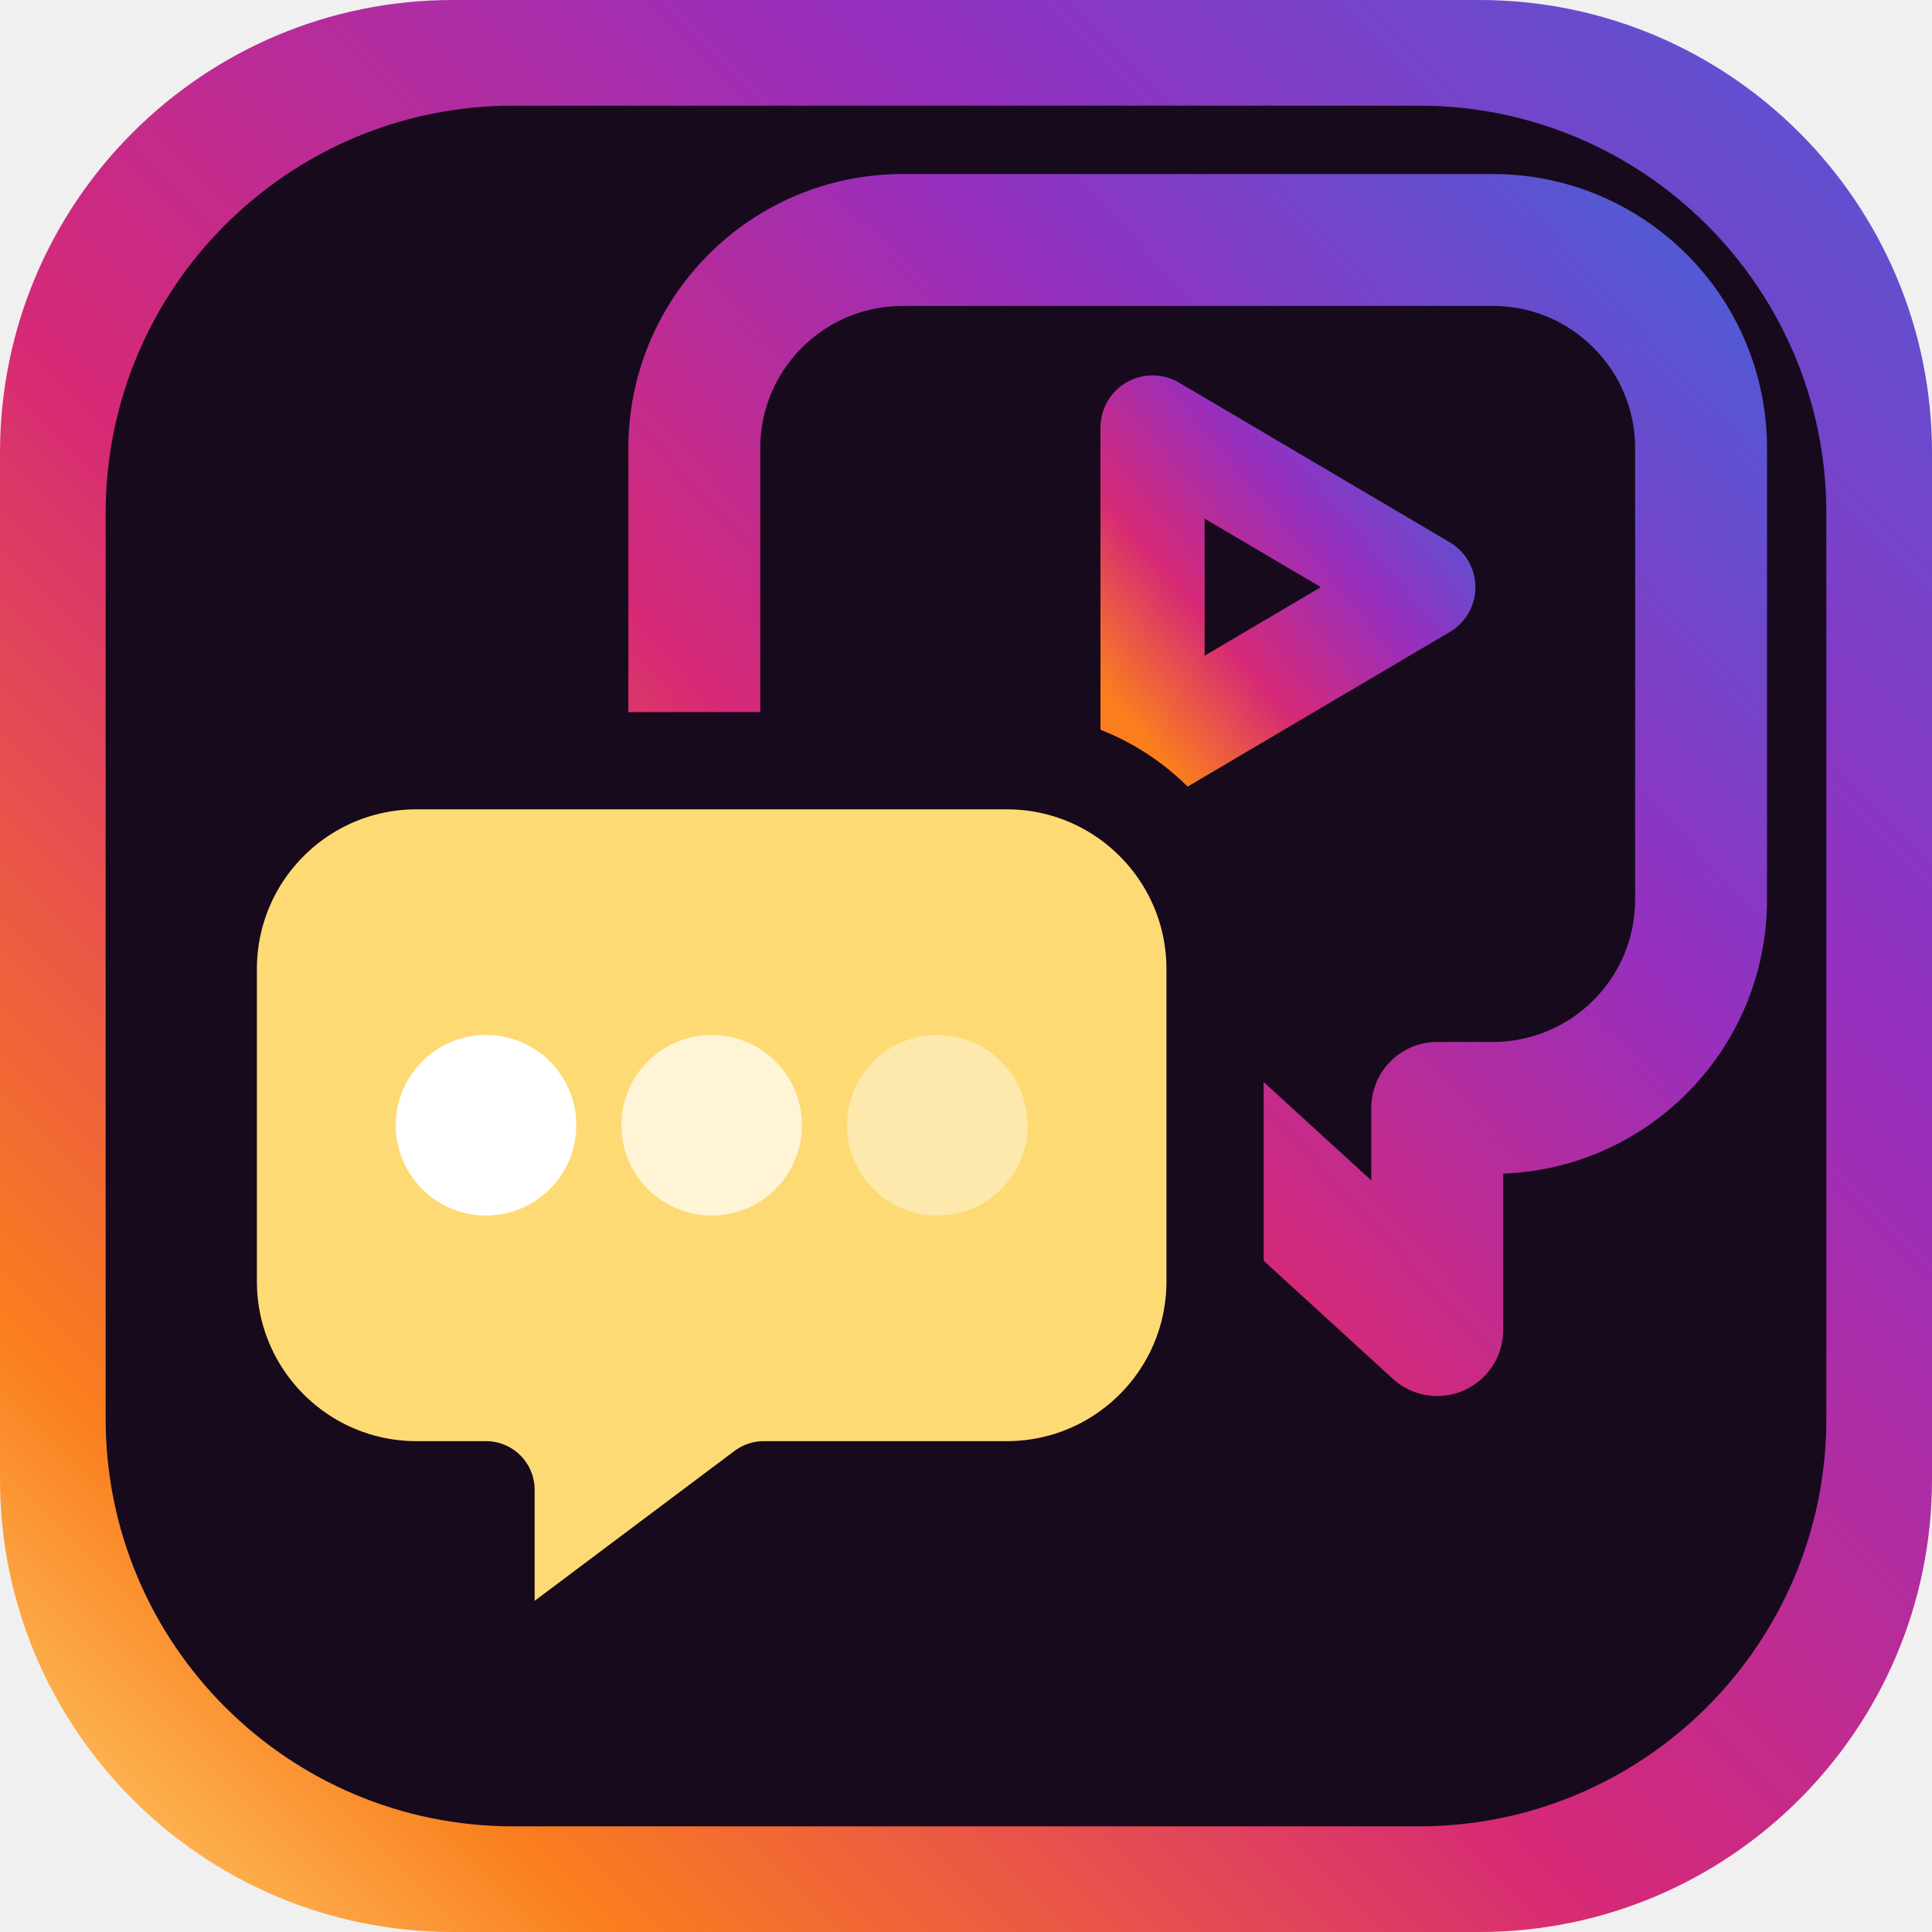
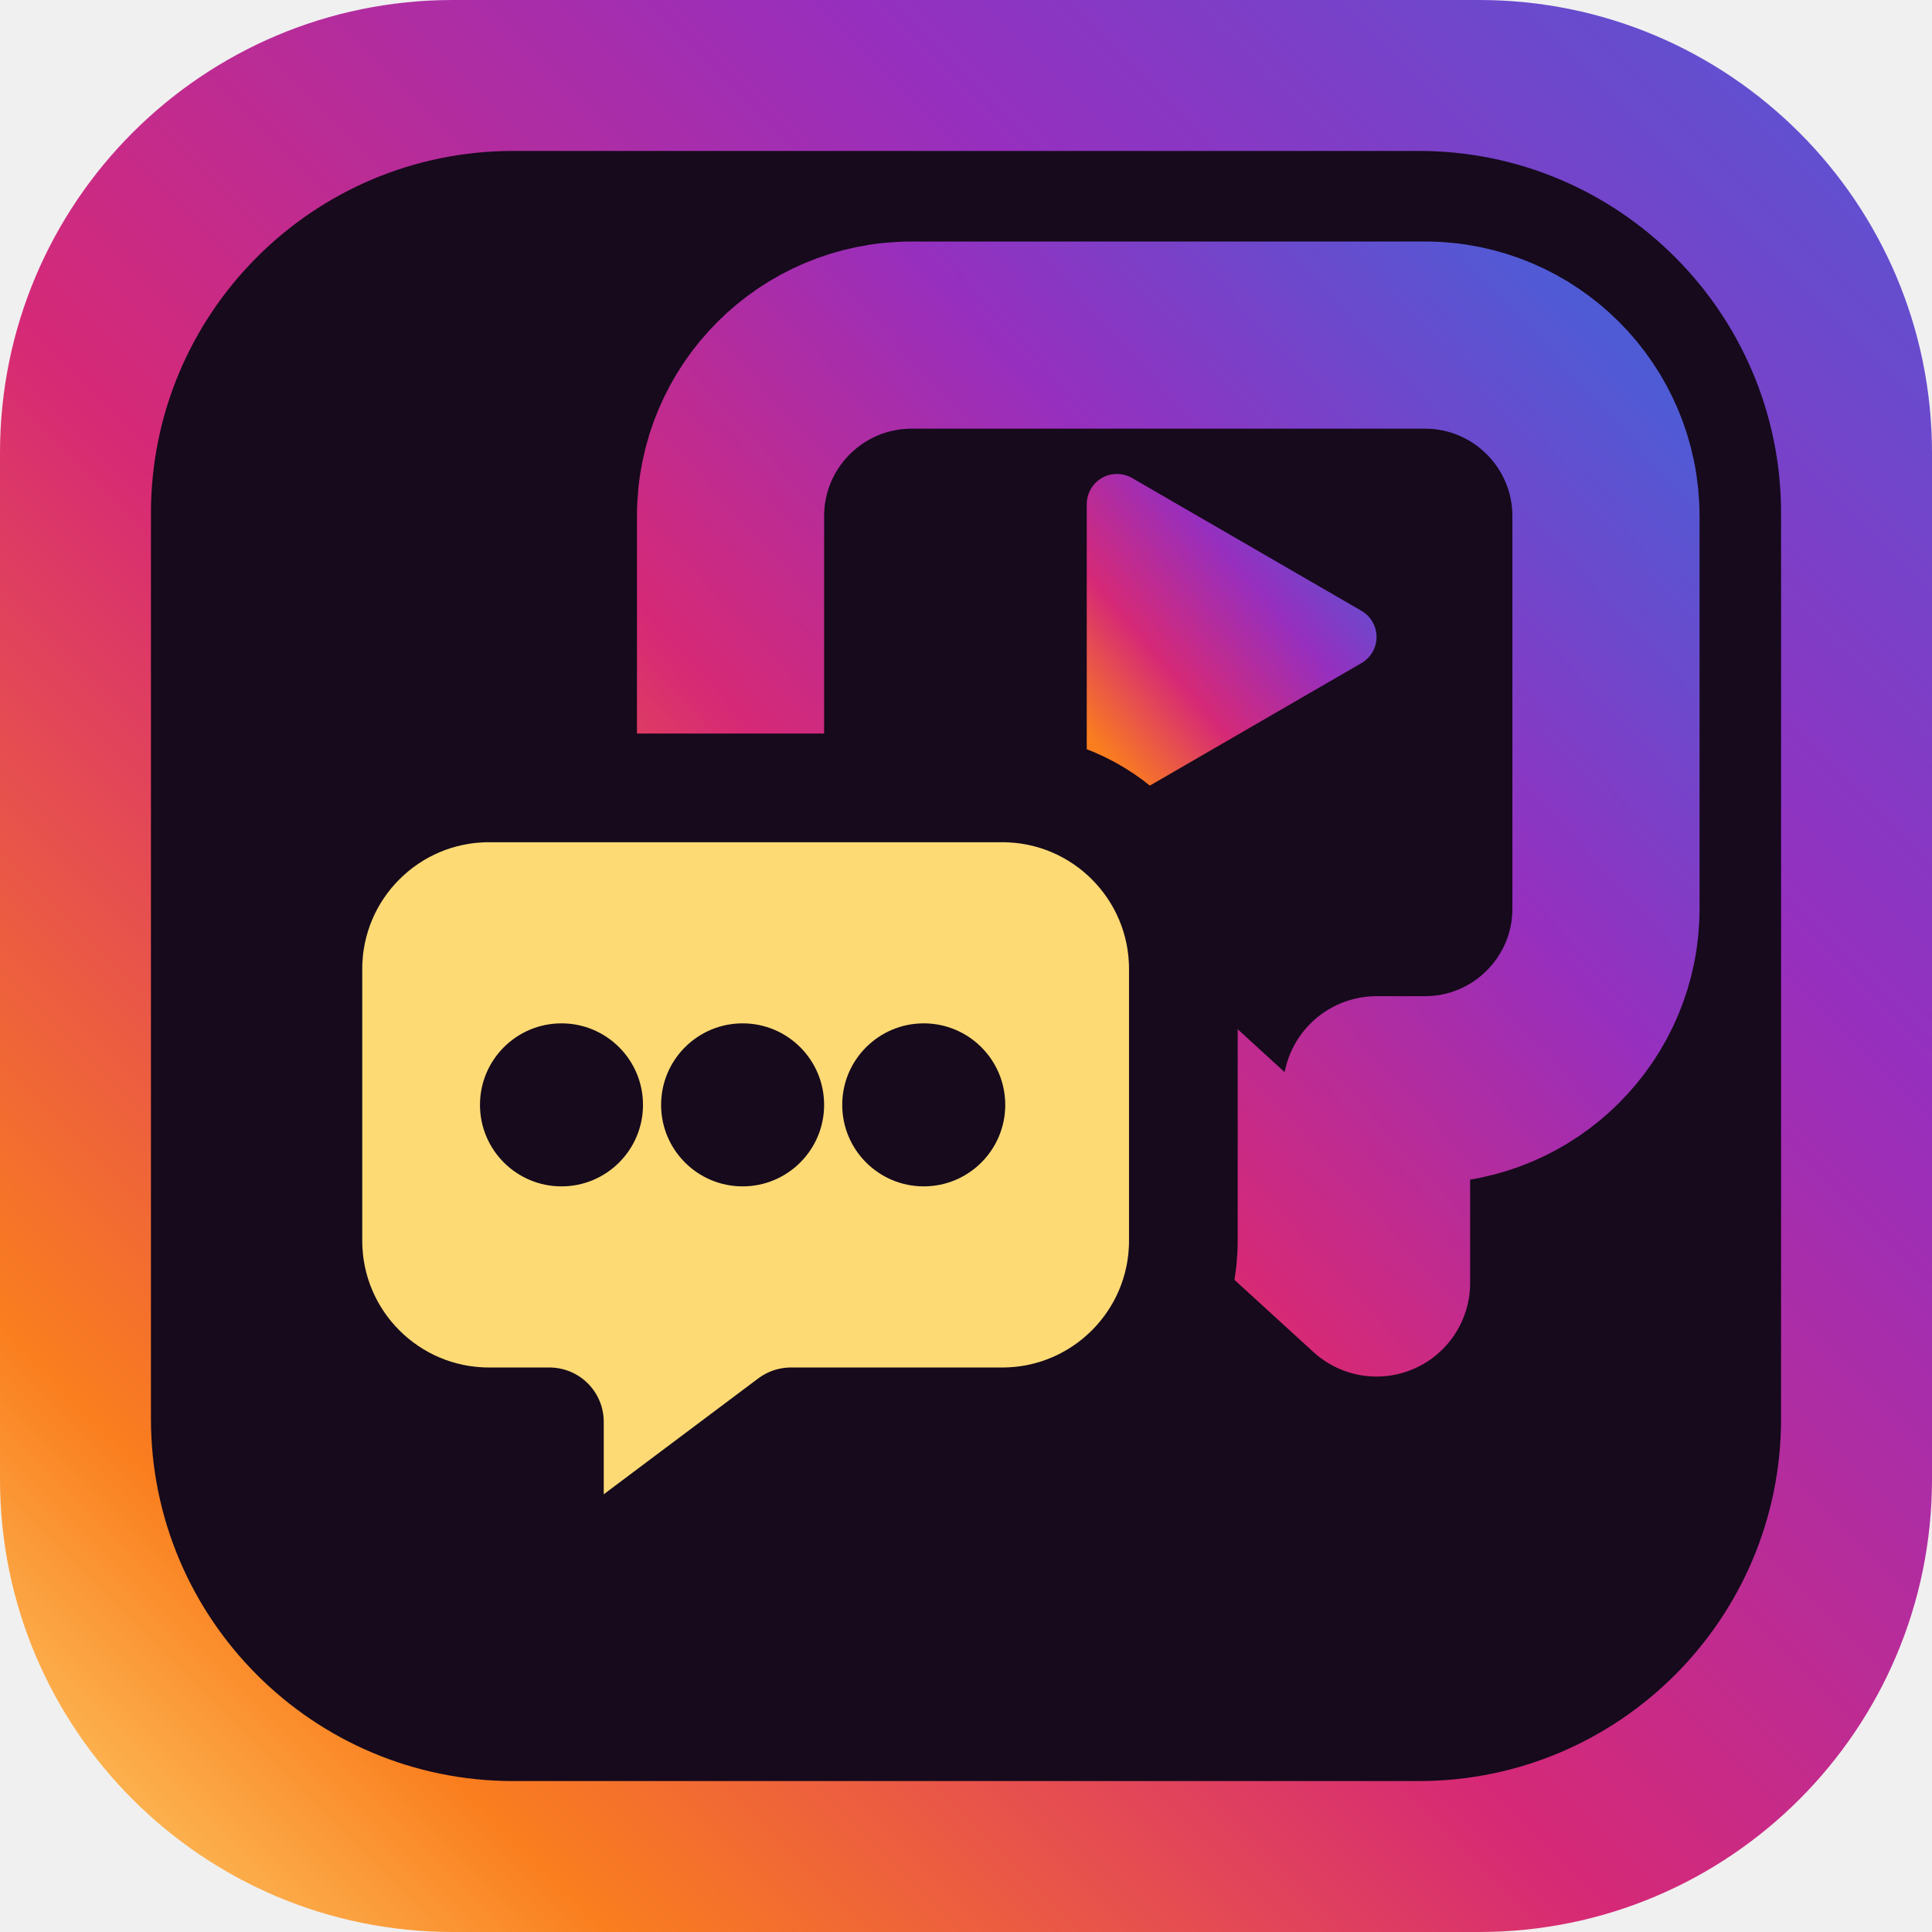
<svg xmlns="http://www.w3.org/2000/svg" width="64" height="64" viewBox="0 0 64 64">
  <defs>
    <linearGradient id="fvt" x1="1" y1="0" x2="0" y2="1">
      <stop offset="0" stop-color="#4F5BD5" />
      <stop offset="0.28" stop-color="#962FBF" />
      <stop offset="0.58" stop-color="#D62976" />
      <stop offset="0.84" stop-color="#FA7E1E" />
      <stop offset="1" stop-color="#FEDA75" />
    </linearGradient>
    <linearGradient id="fvg" x1="1" y1="0" x2="0" y2="1">
      <stop offset="0" stop-color="#4F5BD5" />
      <stop offset=".35" stop-color="#962FBF" />
      <stop offset=".7" stop-color="#D62976" />
      <stop offset="1" stop-color="#FA7E1E" />
    </linearGradient>
  </defs>
  <rect width="64" height="64" rx="15" fill="url(#fvt)" />
-   <rect x="3.5" y="3.5" width="57" height="57" rx="13.5" fill="#160A1C" />
-   <g transform="translate(4.60 4.50) scale(2.3)">
-     <path d="M11 1.5h8.5a3 3 0 0 1 3 3v6.5a3 3 0 0 1-3 3h-.8v3.2L15.2 14H11a3 3 0 0 1-3-3V4.5a3 3 0 0 1 3-3z" fill="none" stroke="url(#fvg)" stroke-width="1.9" stroke-linejoin="round" />
-     <path d="M14.6 4.2v4.6l3.9-2.3z" fill="none" stroke="url(#fvg)" stroke-width="1.5" stroke-linejoin="round" />
-     <path d="M4 9h8.5a3 3 0 0 1 3 3v4.5a3 3 0 0 1-3 3H9L5 22.5v-3H4a3 3 0 0 1-3-3V12a3 3 0 0 1 3-3z" fill="#FEDA75" stroke="#160A1C" stroke-width="1.4" stroke-linejoin="round" />
-     <circle cx="5" cy="14.25" r="1.3" fill="#fff" opacity="1" />
-     <circle cx="8.25" cy="14.25" r="1.3" fill="#fff" opacity="0.7" />
-     <circle cx="11.5" cy="14.25" r="1.3" fill="#fff" opacity="0.4" />
+   <rect x="5" y="5" width="54" height="54" rx="12" fill="#160A1C" />
+   <g transform="translate(8.20 8.10) scale(2)">
+     <path d="M11 1.5h8.5a3 3 0 0 1 3 3v6.5a3 3 0 0 1-3 3h-.8v3.2L15.2 14H11a3 3 0 0 1-3-3V4.5a3 3 0 0 1 3-3z" fill="none" stroke="url(#fvg)" stroke-width="3.1" stroke-linejoin="round" />
+     <path d="M14.4 4.3v4.4l3.8-2.2z" fill="url(#fvg)" stroke="url(#fvg)" stroke-width="1" stroke-linejoin="round" />
+     <path d="M4 9h8.5a3 3 0 0 1 3 3v4.5a3 3 0 0 1-3 3H9L5 22.5v-3H4a3 3 0 0 1-3-3V12a3 3 0 0 1 3-3z" fill="#FEDA75" stroke="#160A1C" stroke-width="1.8" stroke-linejoin="round" />
+     <circle cx="5.2" cy="14.25" r="1.35" fill="#160A1C" />
+     <circle cx="8.2" cy="14.25" r="1.35" fill="#160A1C" />
+     <circle cx="11.2" cy="14.25" r="1.35" fill="#160A1C" />
  </g>
</svg>
